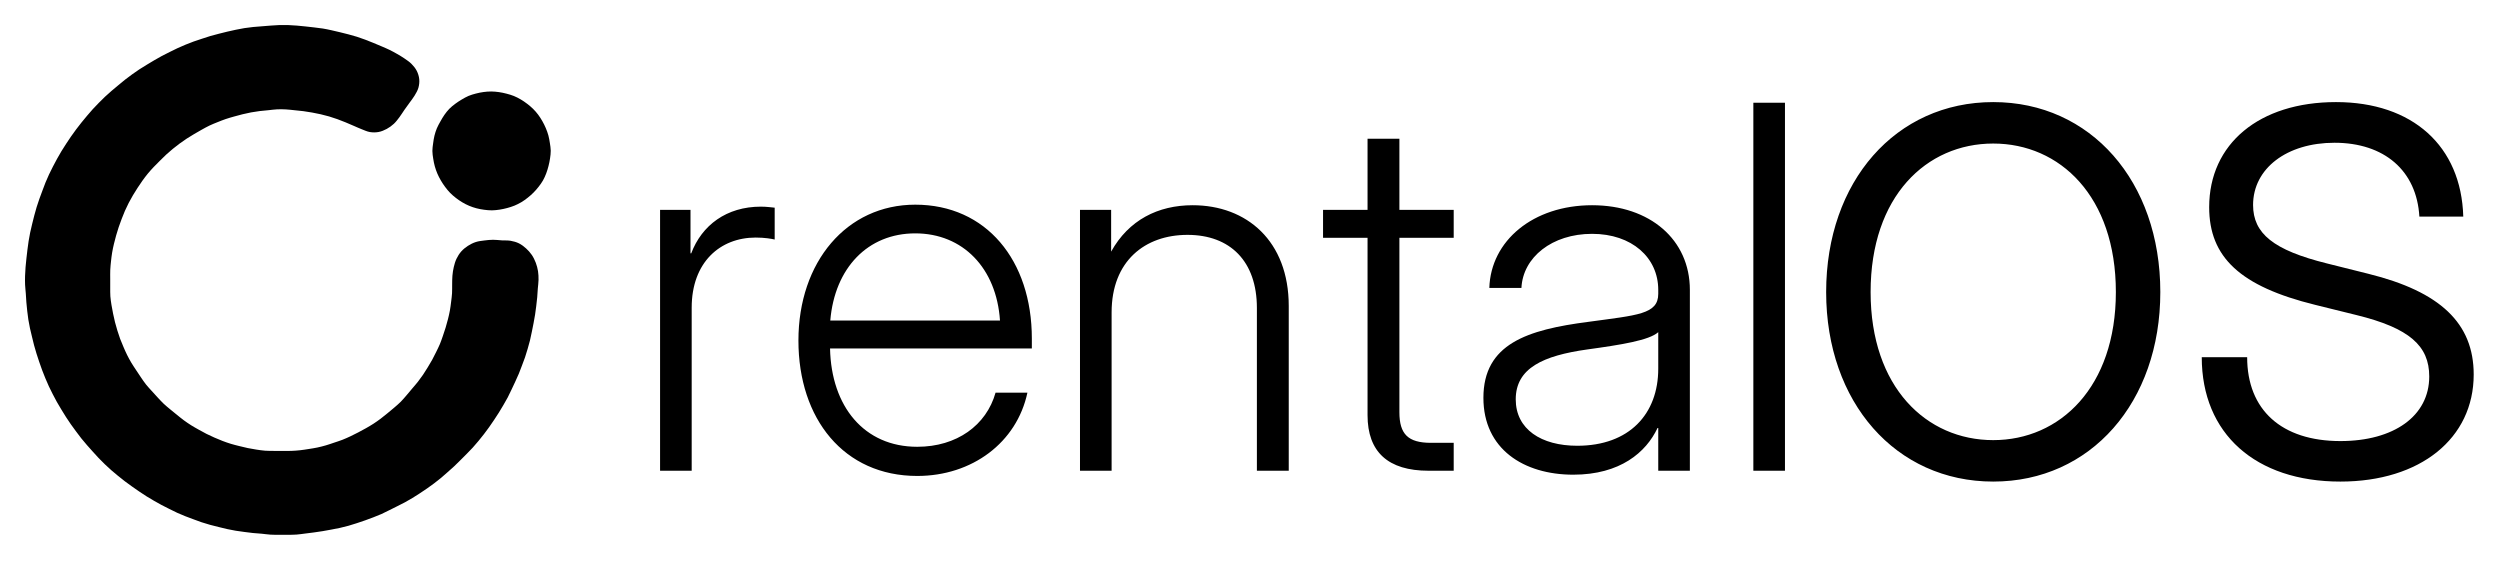
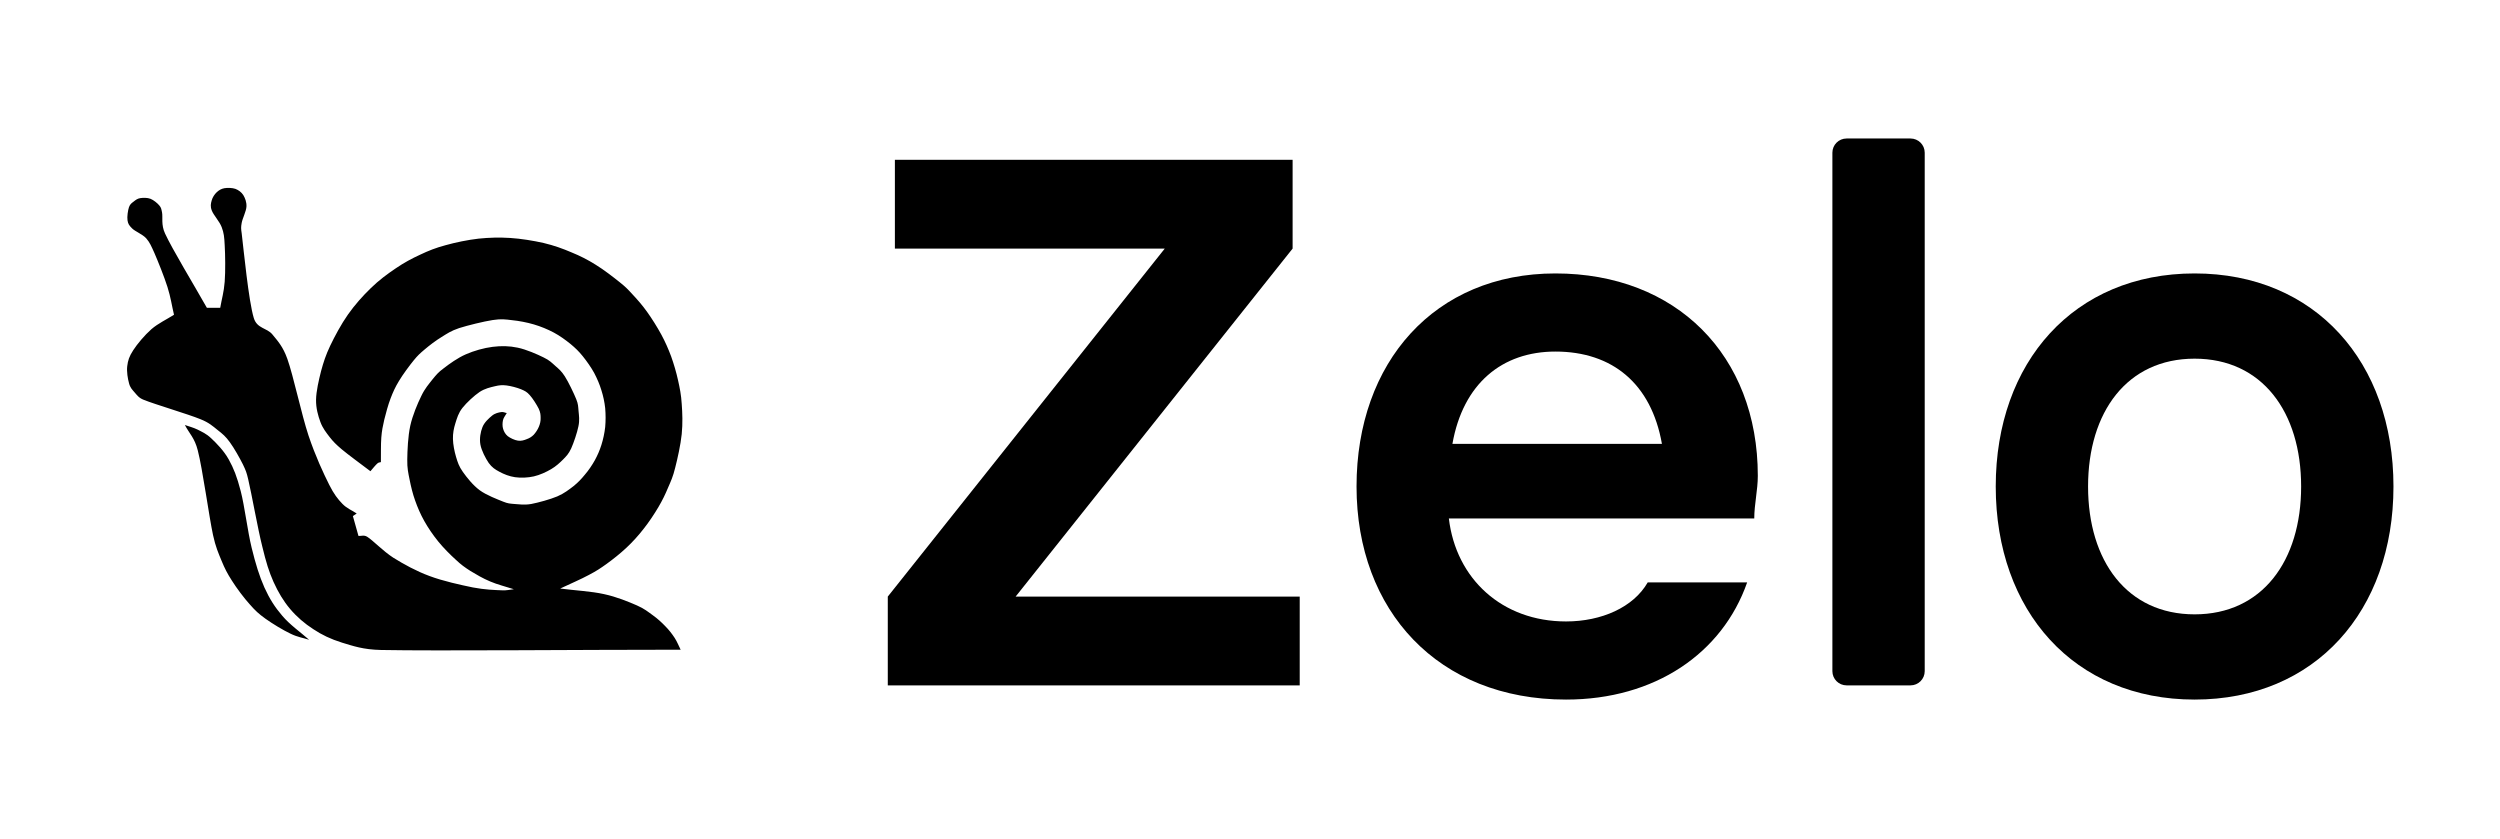
- <svg xmlns="http://www.w3.org/2000/svg" width="1996" height="448" viewBox="95 125 1996 448" role="img" aria-label="rentalOS" shape-rendering="geometricPrecision" text-rendering="geometricPrecision">
-   <g id="rentalos-icon" fill="#000000" fill-rule="evenodd" shape-rendering="geometricPrecision">
-     <path d="M 311.000 145.438 C 308.677 145.603 306.357 145.811 304.036 145.999 C 301.714 146.186 299.388 146.320 297.072 146.562 C 294.756 146.804 292.438 147.085 290.138 147.450 C 287.838 147.815 285.552 148.281 283.270 148.751 C 280.988 149.221 278.715 149.737 276.447 150.272 C 274.179 150.807 271.919 151.378 269.663 151.961 C 267.407 152.544 265.145 153.110 262.911 153.769 C 260.677 154.428 258.471 155.186 256.258 155.915 C 254.045 156.644 251.822 157.350 249.632 158.143 C 247.442 158.936 245.270 159.785 243.117 160.673 C 240.963 161.561 238.825 162.493 236.710 163.470 C 234.596 164.448 232.514 165.498 230.428 166.537 C 228.342 167.575 226.247 168.600 224.194 169.700 C 222.141 170.801 220.123 171.969 218.110 173.141 C 216.097 174.314 214.102 175.520 212.113 176.735 C 210.125 177.950 208.127 179.151 206.180 180.431 C 204.234 181.711 202.324 183.050 200.435 184.413 C 198.546 185.776 196.676 187.170 194.844 188.609 C 193.012 190.048 191.237 191.560 189.444 193.048 C 187.650 194.535 185.844 196.010 184.083 197.535 C 182.322 199.060 180.573 200.602 178.877 202.198 C 177.180 203.794 175.536 205.449 173.902 207.110 C 172.268 208.771 170.641 210.441 169.072 212.163 C 167.503 213.885 165.994 215.663 164.488 217.441 C 162.983 219.219 161.493 221.012 160.037 222.831 C 158.581 224.650 157.149 226.490 155.754 228.356 C 154.359 230.222 152.996 232.113 151.667 234.026 C 150.338 235.940 149.053 237.885 147.781 239.837 C 146.510 241.790 145.243 243.747 144.039 245.741 C 142.834 247.735 141.681 249.763 140.553 251.801 C 139.425 253.840 138.335 255.900 137.271 257.972 C 136.206 260.045 135.151 262.125 134.166 264.236 C 133.181 266.347 132.245 268.483 131.363 270.639 C 130.482 272.795 129.697 274.991 128.878 277.173 C 128.060 279.355 127.225 281.531 126.453 283.729 C 125.681 285.927 124.928 288.135 124.245 290.362 C 123.563 292.589 122.955 294.840 122.358 297.092 C 121.760 299.344 121.205 301.608 120.659 303.873 C 120.113 306.139 119.554 308.402 119.083 310.684 C 118.612 312.965 118.198 315.261 117.832 317.561 C 117.465 319.862 117.178 322.175 116.886 324.487 C 116.595 326.798 116.331 329.114 116.082 331.430 C 115.833 333.747 115.571 336.064 115.392 338.386 C 115.213 340.707 115.068 343.033 115.007 345.361 C 114.947 347.689 114.930 350.026 115.028 352.352 C 115.127 354.677 115.430 356.992 115.600 359.314 C 115.769 361.637 115.856 363.967 116.045 366.288 C 116.234 368.609 116.468 370.927 116.732 373.242 C 116.996 375.556 117.265 377.874 117.630 380.174 C 117.995 382.474 118.435 384.765 118.919 387.043 C 119.403 389.322 119.986 391.580 120.532 393.845 C 121.079 396.110 121.596 398.383 122.200 400.634 C 122.803 402.884 123.463 405.120 124.152 407.346 C 124.840 409.572 125.580 411.783 126.332 413.988 C 127.084 416.193 127.846 418.396 128.664 420.578 C 129.481 422.759 130.343 424.926 131.238 427.077 C 132.133 429.228 133.050 431.372 134.033 433.484 C 135.015 435.596 136.068 437.677 137.131 439.750 C 138.194 441.824 139.270 443.892 140.409 445.924 C 141.549 447.956 142.762 449.947 143.968 451.941 C 145.173 453.936 146.380 455.930 147.640 457.889 C 148.901 459.848 150.198 461.787 151.531 463.697 C 152.865 465.607 154.255 467.479 155.643 469.350 C 157.031 471.222 158.409 473.104 159.861 474.925 C 161.312 476.747 162.830 478.516 164.354 480.278 C 165.878 482.041 167.442 483.769 169.002 485.500 C 170.563 487.230 172.108 488.975 173.716 490.661 C 175.324 492.347 176.971 493.998 178.650 495.614 C 180.328 497.230 182.037 498.815 183.785 500.355 C 185.534 501.894 187.334 503.377 189.138 504.851 C 190.942 506.326 192.758 507.789 194.611 509.200 C 196.464 510.612 198.361 511.968 200.258 513.321 C 202.155 514.674 204.066 516.009 205.994 517.317 C 207.922 518.624 209.856 519.929 211.828 521.168 C 213.801 522.407 215.812 523.587 217.829 524.752 C 219.846 525.918 221.876 527.066 223.931 528.162 C 225.987 529.259 228.078 530.291 230.163 531.331 C 232.248 532.371 234.323 533.437 236.442 534.403 C 238.561 535.369 240.716 536.263 242.879 537.128 C 245.042 537.992 247.236 538.782 249.421 539.591 C 251.607 540.399 253.782 541.242 255.991 541.979 C 258.201 542.716 260.435 543.387 262.678 544.013 C 264.922 544.640 267.192 545.175 269.453 545.738 C 271.714 546.301 273.970 546.893 276.246 547.389 C 278.521 547.886 280.810 548.333 283.108 548.718 C 285.405 549.104 287.719 549.396 290.029 549.702 C 292.339 550.008 294.650 550.318 296.967 550.555 C 299.285 550.791 301.614 550.906 303.933 551.122 C 306.253 551.339 308.561 551.708 310.885 551.855 C 313.208 552.001 315.543 551.975 317.872 551.999 C 320.202 552.023 322.534 552.033 324.863 551.999 C 327.193 551.965 329.528 551.967 331.849 551.795 C 334.170 551.623 336.477 551.251 338.790 550.967 C 341.103 550.682 343.417 550.405 345.725 550.088 C 348.033 549.771 350.340 549.441 352.638 549.064 C 354.937 548.687 357.229 548.256 359.518 547.824 C 361.808 547.392 364.103 546.981 366.377 546.474 C 368.650 545.968 370.916 545.411 373.160 544.785 C 375.403 544.159 377.620 543.435 379.837 542.718 C 382.054 542.000 384.264 541.259 386.460 540.481 C 388.656 539.703 390.842 538.891 393.014 538.049 C 395.186 537.206 397.365 536.373 399.492 535.425 C 401.619 534.477 403.686 533.393 405.776 532.362 C 407.865 531.330 409.948 530.286 412.028 529.235 C 414.109 528.185 416.208 527.169 418.257 526.061 C 420.305 524.952 422.327 523.789 424.321 522.586 C 426.316 521.382 428.273 520.114 430.223 518.840 C 432.174 517.565 434.113 516.271 436.024 514.938 C 437.935 513.605 439.831 512.247 441.689 510.843 C 443.547 509.438 445.382 507.998 447.174 506.510 C 448.966 505.022 450.696 503.457 452.441 501.914 C 454.187 500.371 455.950 498.844 457.650 497.251 C 459.349 495.659 460.985 493.997 462.641 492.357 C 464.296 490.717 465.950 489.074 467.582 487.411 C 469.214 485.748 470.863 484.099 472.433 482.378 C 474.002 480.657 475.509 478.877 476.999 477.086 C 478.489 475.295 479.949 473.477 481.371 471.632 C 482.794 469.787 484.183 467.914 485.537 466.018 C 486.890 464.121 488.197 462.191 489.492 460.254 C 490.787 458.317 492.071 456.371 493.307 454.396 C 494.543 452.421 495.732 450.416 496.906 448.403 C 498.081 446.391 499.269 444.383 500.354 442.322 C 501.438 440.261 502.409 438.141 503.414 436.039 C 504.418 433.937 505.410 431.828 506.382 429.710 C 507.353 427.593 508.348 425.483 509.243 423.333 C 510.139 421.183 510.931 418.990 511.756 416.810 C 512.580 414.631 513.437 412.461 514.188 410.256 C 514.938 408.051 515.604 405.816 516.259 403.580 C 516.914 401.345 517.562 399.104 518.118 396.842 C 518.675 394.580 519.123 392.291 519.597 390.010 C 520.071 387.729 520.531 385.443 520.964 383.154 C 521.397 380.865 521.834 378.574 522.196 376.273 C 522.557 373.972 522.848 371.658 523.133 369.346 C 523.418 367.034 523.696 364.719 523.905 362.400 C 524.114 360.080 524.210 357.750 524.387 355.428 C 524.563 353.105 524.935 350.787 524.962 348.465 C 524.990 346.143 524.921 343.782 524.553 341.496 C 524.185 339.211 523.581 336.912 522.754 334.752 C 521.928 332.592 520.890 330.444 519.594 328.536 C 518.299 326.628 516.699 324.849 514.982 323.305 C 513.265 321.762 511.348 320.287 509.293 319.275 C 507.238 318.263 504.921 317.628 502.650 317.234 C 500.380 316.839 497.995 317.038 495.670 316.906 C 493.344 316.773 491.021 316.425 488.698 316.440 C 486.374 316.454 484.034 316.691 481.730 316.990 C 479.426 317.290 477.063 317.523 474.874 318.238 C 472.685 318.953 470.531 320.024 468.597 321.278 C 466.662 322.532 464.788 324.041 463.266 325.761 C 461.744 327.482 460.462 329.524 459.466 331.602 C 458.469 333.679 457.829 335.971 457.286 338.226 C 456.744 340.481 456.424 342.815 456.210 345.130 C 455.995 347.445 456.050 349.786 456.001 352.115 C 455.952 354.445 456.054 356.782 455.915 359.105 C 455.776 361.428 455.457 363.742 455.167 366.054 C 454.878 368.365 454.597 370.682 454.180 372.972 C 453.763 375.263 453.229 377.536 452.664 379.796 C 452.099 382.055 451.465 384.300 450.789 386.529 C 450.113 388.758 449.371 390.970 448.606 393.170 C 447.841 395.371 447.097 397.585 446.199 399.732 C 445.302 401.879 444.246 403.963 443.220 406.055 C 442.193 408.146 441.162 410.239 440.041 412.280 C 438.919 414.321 437.706 416.313 436.490 418.301 C 435.274 420.288 434.058 422.281 432.746 424.204 C 431.434 426.128 430.056 428.011 428.618 429.843 C 427.180 431.675 425.620 433.411 424.120 435.194 C 422.620 436.978 421.146 438.784 419.620 440.544 C 418.094 442.305 416.607 444.110 414.965 445.757 C 413.323 447.405 411.530 448.905 409.769 450.430 C 408.008 451.956 406.206 453.436 404.401 454.908 C 402.595 456.381 400.800 457.871 398.935 459.265 C 397.070 460.660 395.163 462.008 393.210 463.275 C 391.256 464.542 389.237 465.714 387.214 466.868 C 385.190 468.022 383.136 469.124 381.069 470.200 C 379.003 471.276 376.925 472.337 374.815 473.324 C 372.706 474.311 370.580 475.275 368.412 476.121 C 366.243 476.967 364.011 477.656 361.803 478.399 C 359.594 479.142 357.397 479.930 355.161 480.579 C 352.925 481.228 350.664 481.808 348.387 482.292 C 346.110 482.776 343.800 483.120 341.499 483.483 C 339.197 483.847 336.893 484.224 334.579 484.474 C 332.264 484.724 329.938 484.896 327.612 484.984 C 325.286 485.071 322.952 484.997 320.621 485.000 C 318.291 485.003 315.960 485.027 313.631 484.999 C 311.301 484.972 308.964 485.009 306.644 484.835 C 304.323 484.660 302.012 484.304 299.710 483.955 C 297.407 483.605 295.108 483.208 292.827 482.737 C 290.546 482.266 288.284 481.697 286.024 481.129 C 283.765 480.562 281.496 480.013 279.269 479.332 C 277.043 478.650 274.843 477.869 272.666 477.042 C 270.489 476.214 268.340 475.305 266.208 474.367 C 264.076 473.428 261.954 472.459 259.875 471.410 C 257.795 470.362 255.763 469.216 253.730 468.077 C 251.698 466.938 249.652 465.814 247.680 464.575 C 245.709 463.337 243.781 462.021 241.902 460.645 C 240.024 459.270 238.227 457.779 236.409 456.322 C 234.590 454.865 232.778 453.399 230.992 451.903 C 229.206 450.407 227.382 448.945 225.691 447.347 C 224.000 445.748 222.439 444.012 220.847 442.312 C 219.255 440.611 217.694 438.879 216.139 437.144 C 214.585 435.409 212.963 433.725 211.519 431.901 C 210.075 430.077 208.794 428.121 207.473 426.202 C 206.152 424.283 204.871 422.335 203.593 420.387 C 202.315 418.438 200.993 416.514 199.805 414.512 C 198.618 412.509 197.506 410.455 196.468 408.371 C 195.431 406.287 194.504 404.144 193.580 402.006 C 192.656 399.868 191.735 397.723 190.923 395.541 C 190.112 393.358 189.396 391.137 188.710 388.910 C 188.024 386.684 187.380 384.442 186.807 382.184 C 186.235 379.926 185.744 377.646 185.277 375.364 C 184.810 373.082 184.366 370.791 184.005 368.490 C 183.644 366.190 183.279 363.880 183.112 361.560 C 182.945 359.241 183.019 356.901 183.000 354.571 C 182.982 352.242 182.995 349.911 183.000 347.581 C 183.005 345.250 182.926 342.915 183.030 340.590 C 183.133 338.265 183.371 335.944 183.620 333.629 C 183.869 331.314 184.137 328.994 184.523 326.698 C 184.909 324.401 185.406 322.120 185.934 319.852 C 186.463 317.584 187.061 315.329 187.696 313.087 C 188.331 310.846 189.007 308.614 189.745 306.404 C 190.484 304.195 191.293 302.007 192.125 299.831 C 192.957 297.655 193.800 295.480 194.737 293.348 C 195.674 291.216 196.682 289.110 197.748 287.040 C 198.814 284.969 199.953 282.933 201.134 280.925 C 202.314 278.918 203.560 276.945 204.831 274.992 C 206.101 273.039 207.395 271.100 208.756 269.209 C 210.116 267.319 211.513 265.447 212.993 263.650 C 214.473 261.852 216.042 260.125 217.635 258.426 C 219.228 256.726 220.898 255.097 222.550 253.454 C 224.202 251.811 225.836 250.146 227.547 248.566 C 229.258 246.986 231.020 245.457 232.818 243.976 C 234.615 242.495 236.456 241.061 238.331 239.678 C 240.205 238.296 242.117 236.959 244.065 235.681 C 246.012 234.404 248.014 233.206 250.016 232.015 C 252.019 230.823 254.040 229.660 256.078 228.533 C 258.117 227.406 260.147 226.252 262.248 225.251 C 264.350 224.250 266.524 223.396 268.686 222.528 C 270.848 221.660 273.014 220.792 275.219 220.041 C 277.423 219.291 279.671 218.665 281.913 218.028 C 284.154 217.391 286.402 216.771 288.666 216.222 C 290.929 215.672 293.205 215.156 295.494 214.730 C 297.784 214.305 300.093 213.959 302.403 213.667 C 304.713 213.375 307.039 213.208 309.357 212.979 C 311.675 212.750 313.990 212.396 316.312 212.292 C 318.634 212.189 320.965 212.236 323.287 212.356 C 325.609 212.477 327.927 212.782 330.245 213.014 C 332.562 213.247 334.884 213.447 337.193 213.751 C 339.502 214.054 341.806 214.425 344.099 214.836 C 346.392 215.247 348.682 215.694 350.952 216.215 C 353.222 216.736 355.484 217.307 357.719 217.961 C 359.954 218.616 362.168 219.356 364.361 220.141 C 366.554 220.926 368.719 221.791 370.876 222.670 C 373.034 223.549 375.162 224.501 377.305 225.416 C 379.448 226.331 381.563 227.326 383.735 228.161 C 385.906 228.997 388.077 230.058 390.334 230.429 C 392.590 230.799 395.033 230.801 397.275 230.383 C 399.517 229.965 401.756 229.011 403.786 227.922 C 405.815 226.833 407.757 225.418 409.450 223.851 C 411.143 222.283 412.541 220.369 413.944 218.516 C 415.347 216.662 416.534 214.640 417.869 212.731 C 419.204 210.822 420.600 208.955 421.955 207.059 C 423.309 205.164 424.813 203.351 425.996 201.357 C 427.179 199.363 428.432 197.290 429.053 195.095 C 429.675 192.899 429.946 190.444 429.723 188.184 C 429.501 185.923 428.753 183.562 427.718 181.529 C 426.683 179.497 425.136 177.622 423.514 175.988 C 421.892 174.354 419.899 173.047 417.986 171.724 C 416.073 170.402 414.056 169.215 412.038 168.053 C 410.019 166.892 407.968 165.778 405.875 164.756 C 403.783 163.735 401.624 162.848 399.484 161.925 C 397.345 161.003 395.195 160.100 393.038 159.221 C 390.880 158.341 388.721 157.462 386.538 156.648 C 384.355 155.835 382.160 155.044 379.939 154.342 C 377.719 153.640 375.465 153.037 373.214 152.436 C 370.963 151.835 368.698 151.284 366.434 150.735 C 364.169 150.187 361.904 149.637 359.627 149.144 C 357.350 148.651 355.068 148.155 352.771 147.779 C 350.473 147.404 348.152 147.169 345.840 146.890 C 343.527 146.611 341.210 146.350 338.893 146.107 C 336.576 145.864 334.258 145.614 331.937 145.431 C 329.615 145.248 327.291 145.079 324.964 145.009 C 322.636 144.939 320.300 144.938 317.973 145.010 C 315.645 145.081 313.323 145.273 311.000 145.438 Z M 481.000 198.481 C 478.963 198.757 476.929 199.180 474.939 199.697 C 472.949 200.215 470.948 200.787 469.059 201.585 C 467.169 202.382 465.371 203.430 463.602 204.482 C 461.834 205.533 460.093 206.660 458.448 207.893 C 456.802 209.126 455.165 210.416 453.730 211.879 C 452.295 213.342 451.024 214.994 449.839 216.672 C 448.654 218.351 447.628 220.154 446.620 221.949 C 445.611 223.744 444.578 225.548 443.787 227.442 C 442.997 229.336 442.370 231.320 441.874 233.313 C 441.378 235.306 441.087 237.362 440.811 239.401 C 440.534 241.441 440.205 243.501 440.216 245.549 C 440.228 247.597 440.559 249.658 440.879 251.689 C 441.199 253.721 441.585 255.761 442.135 257.741 C 442.685 259.721 443.370 261.681 444.176 263.571 C 444.983 265.461 445.941 267.303 446.976 269.080 C 448.010 270.858 449.155 272.586 450.385 274.235 C 451.615 275.883 452.918 277.502 454.354 278.969 C 455.790 280.437 457.375 281.781 458.999 283.042 C 460.624 284.302 462.332 285.483 464.100 286.531 C 465.868 287.579 467.715 288.532 469.608 289.328 C 471.502 290.124 473.474 290.782 475.461 291.306 C 477.448 291.830 479.492 292.199 481.530 292.470 C 483.568 292.742 485.638 292.952 487.689 292.937 C 489.741 292.922 491.807 292.687 493.840 292.381 C 495.873 292.075 497.901 291.633 499.887 291.098 C 501.873 290.563 503.857 289.952 505.756 289.170 C 507.655 288.388 509.516 287.457 511.280 286.405 C 513.044 285.353 514.724 284.131 516.337 282.857 C 517.951 281.582 519.510 280.213 520.960 278.756 C 522.410 277.298 523.774 275.734 525.037 274.112 C 526.300 272.489 527.526 270.806 528.538 269.022 C 529.550 267.238 530.377 265.327 531.110 263.407 C 531.843 261.487 532.429 259.497 532.938 257.503 C 533.446 255.509 533.864 253.478 534.160 251.444 C 534.455 249.410 534.734 247.344 534.710 245.296 C 534.685 243.248 534.327 241.190 534.012 239.156 C 533.697 237.122 533.361 235.074 532.819 233.093 C 532.277 231.112 531.560 229.163 530.759 227.270 C 529.958 225.376 529.031 223.519 528.013 221.732 C 526.996 219.945 525.891 218.187 524.654 216.547 C 523.417 214.908 522.052 213.339 520.593 211.893 C 519.133 210.448 517.532 209.125 515.897 207.877 C 514.263 206.628 512.559 205.443 510.787 204.403 C 509.014 203.363 507.166 202.408 505.264 201.637 C 503.361 200.865 501.365 200.291 499.374 199.774 C 497.383 199.257 495.353 198.822 493.318 198.533 C 491.282 198.245 489.214 198.052 487.161 198.043 C 485.108 198.035 483.037 198.206 481.000 198.481 Z" />
+ <svg xmlns="http://www.w3.org/2000/svg" width="704" height="236" viewBox="0 0 704 236" fill="none" role="img" aria-labelledby="zelo-title zelo-desc">
+   <g id="zelo-icon" transform="translate(16 20) scale(0.3828)" shape-rendering="geometricPrecision">
+     <path fill="#000000" fill-rule="evenodd" d="M 86.2 179.3 C 84.6 172.5 83.8 166.5 81.4 158.9 C 79.0 151.3 74.4 139.9 71.8 133.9 C 69.5 128.8 68.4 126.1 65.7 123.0 C 62.9 120.0 57.6 118.0 55.4 115.8 C 53.2 113.6 52.4 112.5 52.0 109.8 C 51.6 107.2 52.3 102.4 53.1 100.1 C 53.9 97.8 55.3 97.0 56.7 95.9 C 58.1 94.8 59.4 93.8 61.4 93.5 C 63.5 93.2 66.6 93.1 68.9 94.0 C 71.2 94.9 74.0 97.2 75.4 98.9 C 76.8 100.5 76.9 101.6 77.4 104.0 C 78.1 107.5 76.6 113.1 79.6 119.5 C 85.0 131.2 100.1 156.0 110.4 174.2 L 120.2 174.2 C 121.3 167.8 122.9 162.7 123.5 155.0 C 124.1 147.3 123.9 134.9 123.5 128.2 C 123.2 122.1 122.9 119.1 121.3 114.9 C 119.7 110.6 115.2 105.9 114.0 102.6 C 112.8 99.5 113.3 97.5 113.9 95.3 C 114.5 93.0 116.0 90.7 117.6 89.2 C 119.2 87.7 121.0 86.6 123.3 86.2 C 125.6 85.8 129.1 85.9 131.4 86.7 C 133.7 87.6 135.8 89.1 137.2 91.3 C 138.5 93.5 139.7 96.4 139.5 99.8 C 139.3 103.2 136.6 108.4 136.0 111.7 C 135.4 115.0 135.5 116.0 136.0 119.4 C 137.4 131.1 141.1 169.3 144.9 181.7 C 147.3 189.6 154.5 188.8 158.6 193.8 C 162.7 198.8 166.4 202.8 169.6 211.8 C 174.0 224.1 180.0 252.6 185.1 268.0 C 190.3 283.5 196.2 296.0 200.4 304.4 C 203.8 311.2 206.7 314.9 210.1 318.4 C 213.5 321.9 217.1 323.1 220.6 325.5 L 217.8 327.4 L 221.9 342.0 C 224.0 342.2 225.8 341.1 228.3 342.6 C 232.6 345.3 239.9 353.1 247.5 358.0 C 255.2 362.8 264.4 367.9 274.2 371.5 C 284.0 375.2 297.3 378.1 306.1 379.9 C 315.0 381.6 322.3 381.8 327.3 382.0 C 331.3 382.2 333.2 381.5 336.2 381.2 C 330.4 379.3 324.1 377.8 318.8 375.5 C 313.5 373.3 308.6 370.4 304.3 367.8 C 300.1 365.1 297.4 363.2 293.5 359.5 C 289.5 355.9 284.4 350.8 280.6 346.1 C 276.7 341.3 273.1 336.0 270.3 331.0 C 267.5 326.0 265.4 321.1 263.6 316.0 C 261.8 311.0 260.5 305.6 259.5 300.5 C 258.5 295.5 257.7 292.3 257.8 285.7 C 257.9 279.1 258.3 268.8 260.0 261.0 C 261.7 253.3 265.3 244.8 268.1 239.1 C 270.8 233.4 273.7 230.3 276.4 226.8 C 279.2 223.4 280.6 221.6 284.7 218.6 C 288.7 215.5 294.9 211.0 300.9 208.4 C 306.8 205.8 314.2 203.7 320.6 202.9 C 327.0 202.1 332.8 202.2 339.0 203.5 C 345.3 204.8 353.5 208.4 358.1 210.7 C 362.5 212.8 364.2 214.7 366.8 217.0 C 369.4 219.3 371.2 220.7 373.7 224.6 C 376.3 228.6 380.4 237.2 382.1 241.4 C 383.6 245.1 383.5 246.7 383.8 250.1 C 384.1 253.4 384.7 256.8 383.7 261.4 C 382.8 266.0 380.2 273.6 378.4 277.6 C 376.5 281.7 374.9 283.2 372.5 285.7 C 370.0 288.2 367.2 290.8 363.6 292.9 C 360.0 295.0 355.3 297.2 350.9 298.2 C 346.5 299.2 341.3 299.4 337.1 298.8 C 332.9 298.2 328.9 296.6 325.6 294.8 C 322.4 293.1 320.1 291.6 317.7 288.3 C 315.4 284.9 312.4 279.2 311.6 274.8 C 310.8 270.4 311.7 265.5 313.1 262.0 C 314.5 258.4 317.9 255.4 320.2 253.5 C 322.4 251.7 325.0 251.2 326.8 250.9 C 328.6 250.6 329.6 251.4 331.0 251.6 C 330.0 253.4 328.6 255.0 328.2 256.9 C 327.8 258.8 327.7 261.3 328.3 263.2 C 328.9 265.2 329.9 267.1 331.7 268.6 C 333.5 270.0 336.9 271.6 339.2 271.9 C 341.5 272.3 343.8 271.6 345.7 270.8 C 347.7 270.1 349.3 269.1 350.8 267.6 C 352.2 266.1 353.8 263.7 354.6 261.7 C 355.5 259.6 356.0 257.4 355.9 255.2 C 355.9 253.0 355.8 251.2 354.5 248.4 C 353.1 245.6 350.1 240.8 347.9 238.4 C 345.8 236.0 344.3 235.3 341.5 234.1 C 338.6 232.9 334.0 231.7 330.8 231.3 C 327.6 230.9 325.5 231.1 322.2 231.9 C 318.9 232.7 315.0 233.5 311.0 236.1 C 307.0 238.8 301.4 244.0 298.4 247.8 C 295.4 251.6 294.4 255.3 293.2 259.1 C 292.0 262.9 291.3 266.6 291.4 270.7 C 291.5 274.8 292.5 279.9 293.7 283.9 C 294.9 287.9 295.8 290.8 298.7 294.9 C 301.6 299.0 306.1 304.7 311.1 308.4 C 316.0 312.0 324.2 315.1 328.4 316.8 C 331.9 318.2 333.2 318.2 336.6 318.5 C 340.0 318.7 343.7 319.4 349.0 318.5 C 354.2 317.5 363.0 315.1 368.2 312.9 C 373.3 310.7 376.8 307.9 380.2 305.3 C 383.5 302.6 385.8 300.2 388.4 297.0 C 391.1 293.9 393.8 289.9 395.8 286.3 C 397.8 282.6 399.3 279.2 400.6 275.1 C 401.9 271.0 402.9 266.4 403.4 261.9 C 403.8 257.4 403.8 252.6 403.4 248.0 C 402.9 243.5 402.0 239.2 400.6 234.8 C 399.3 230.5 397.5 226.3 395.3 222.1 C 393.0 217.9 389.8 213.4 386.9 209.8 C 384.0 206.2 381.4 203.7 377.9 200.8 C 374.3 197.9 370.1 194.8 365.6 192.4 C 361.1 190.0 356.0 187.9 350.9 186.4 C 345.8 184.9 340.0 183.8 335.0 183.3 C 329.9 182.7 327.0 182.2 320.6 183.2 C 314.1 184.2 302.3 187.1 296.0 189.1 C 289.8 191.2 287.2 193.1 283.0 195.7 C 278.7 198.3 273.9 202.0 270.5 204.9 C 267.1 207.8 265.6 209.1 262.5 212.9 C 259.4 216.7 254.5 223.3 251.7 228.0 C 248.9 232.6 247.3 236.2 245.5 240.9 C 243.7 245.6 242.1 251.6 240.9 256.4 C 239.8 261.2 239.1 264.5 238.7 269.7 C 238.3 274.9 238.5 281.7 238.4 287.7 C 237.6 288.0 236.8 287.8 235.9 288.6 C 234.6 289.7 232.4 292.4 230.7 294.4 C 223.6 289.0 214.5 282.4 209.5 278.2 C 205.3 274.6 203.4 272.7 200.8 269.4 C 198.2 266.0 195.6 262.8 193.9 258.2 C 192.2 253.6 190.6 248.0 190.7 241.8 C 190.8 235.6 192.7 227.4 194.4 220.7 C 196.2 214.1 197.8 209.1 201.1 202.1 C 204.4 195.2 209.2 186.2 214.2 179.1 C 219.2 172.0 225.1 165.4 231.0 159.7 C 236.8 154.0 243.3 149.2 249.4 145.1 C 255.4 141.0 261.2 137.9 267.3 135.1 C 273.4 132.2 278.9 130.0 286.1 128.1 C 293.2 126.1 302.4 124.2 310.3 123.3 C 318.2 122.5 325.5 122.3 333.5 122.8 C 341.4 123.3 350.6 124.8 358.1 126.5 C 365.7 128.3 372.3 130.7 378.6 133.4 C 385.0 136.0 390.5 138.8 396.4 142.5 C 402.3 146.1 409.5 151.7 414.0 155.3 C 418.5 158.9 420.0 160.5 423.3 164.1 C 426.7 167.7 430.6 172.1 434.1 177.0 C 437.7 182.0 441.7 188.4 444.7 193.9 C 447.6 199.3 449.8 204.3 451.9 209.9 C 453.9 215.5 455.7 221.6 457.0 227.5 C 458.3 233.3 459.3 238.3 459.7 244.9 C 460.2 251.5 460.5 259.2 459.7 267.1 C 458.9 274.9 456.6 285.2 454.9 291.8 C 453.3 298.4 451.7 301.8 449.6 306.6 C 447.6 311.4 445.6 315.6 442.6 320.7 C 439.6 325.8 435.5 332.0 431.5 337.0 C 427.6 342.0 423.5 346.5 418.9 350.8 C 414.4 355.0 409.0 359.3 404.4 362.6 C 399.8 365.9 397.1 367.7 391.4 370.7 C 385.7 373.8 377.3 377.4 370.3 380.7 C 381.0 382.1 393.1 382.7 402.5 384.8 C 411.9 386.8 420.7 390.5 426.7 393.1 C 432.4 395.6 435.0 397.9 438.5 400.4 C 442.0 402.9 444.9 405.6 447.6 408.4 C 450.3 411.1 452.6 414.1 454.5 417.0 C 456.4 419.9 457.4 422.8 458.9 425.7 C 385.4 425.7 280.0 426.7 238.5 425.9 C 225.3 425.6 218.1 423.0 209.8 420.5 C 201.5 417.9 195.0 414.8 188.7 410.6 C 182.3 406.5 176.5 401.5 171.6 395.7 C 166.7 389.9 162.9 383.5 159.4 375.8 C 156.0 368.1 154.0 361.6 151.1 349.6 C 147.9 337.0 143.2 310.5 140.8 300.4 C 139.6 295.3 139.1 294.0 136.9 289.4 C 134.6 284.8 130.4 277.3 127.3 273.1 C 124.3 268.9 121.9 266.9 118.3 264.1 C 114.7 261.2 111.9 258.6 105.6 256.1 C 96.6 252.4 72.1 245.2 64.0 241.9 C 60.3 240.5 59.0 238.4 57.2 236.4 C 55.4 234.3 53.9 232.9 53.1 229.6 C 52.2 226.4 51.3 221.1 51.8 217.1 C 52.3 213.0 53.2 210.0 56.2 205.4 C 59.1 200.9 64.6 194.3 69.6 189.9 C 74.6 185.6 80.7 182.8 86.2 179.3 Z M 94.2 260.4 C 97.3 261.5 100.3 262.2 103.6 263.8 C 106.8 265.5 109.8 266.6 113.7 270.3 C 117.5 273.9 122.9 279.3 126.5 285.8 C 130.1 292.3 132.5 298.3 135.3 309.1 C 138.1 319.9 140.4 338.8 143.3 350.6 C 146.2 362.5 149.0 371.6 152.7 379.9 C 156.5 388.3 160.4 394.4 165.9 400.8 C 171.4 407.3 179.0 412.6 185.6 418.4 C 181.0 416.9 177.2 416.5 171.9 413.9 C 166.6 411.4 158.5 406.5 153.5 402.9 C 148.5 399.3 146.0 397.0 141.9 392.3 C 137.7 387.7 132.2 380.3 128.8 374.9 C 125.4 369.6 123.5 365.9 121.2 360.3 C 118.9 354.7 116.8 350.1 114.9 341.3 C 112.0 327.8 107.2 292.6 103.7 279.1 C 101.4 269.9 97.4 266.6 94.2 260.4 Z" />
  </g>
-   <g id="rentalos-rental" fill="#000000" fill-rule="evenodd" shape-rendering="geometricPrecision">
-     <path d="M 622.0 500.835 L 647.244 500.835 L 647.244 370.641 C 647.244 334.354 669.963 314.664 698.362 314.664 C 705.619 314.664 711.173 315.673 713.508 316.241 L 713.508 290.809 C 710.983 290.619 707.386 289.988 702.464 289.988 C 675.075 289.988 655.321 304.819 646.865 327.285 L 646.297 327.285 L 646.297 292.576 L 622.0 292.576 L 622.0 500.835 Z M 827.317 505.0 C 871.114 505.0 906.771 478.368 915.291 438.483 L 889.858 438.483 C 882.537 464.547 858.871 481.713 827.317 481.713 C 784.908 481.713 758.654 449.527 757.708 403.205 L 918.825 403.205 L 918.825 395.317 C 918.825 332.776 882.348 288.41 825.739 288.41 C 771.087 288.41 732.464 333.975 732.464 396.895 C 732.464 459.435 768.752 505.0 827.317 505.0 Z M 757.897 380.928 C 761.431 338.898 787.874 311.319 825.739 311.319 C 863.794 311.319 890.615 339.087 893.392 380.928 L 757.897 380.928 Z M 982.509 374.428 C 982.509 333.407 1009.141 312.518 1043.094 312.518 C 1077.173 312.518 1098.503 333.596 1098.503 370.894 L 1098.503 500.835 L 1123.936 500.835 L 1123.936 369.316 C 1123.936 317.44 1090.425 288.852 1047.196 288.852 C 1019.617 288.852 996.141 300.654 982.131 325.897 L 982.131 292.576 L 957.266 292.576 L 957.266 500.835 L 982.509 500.835 L 982.509 374.428 Z M 1255.637 292.576 L 1212.281 292.576 L 1212.281 235.778 L 1186.848 235.778 L 1186.848 292.576 L 1151.318 292.576 L 1151.318 314.853 L 1186.848 314.853 L 1186.848 456.469 C 1186.848 485.815 1203.193 500.835 1235.568 500.835 L 1255.637 500.835 L 1255.637 478.557 L 1237.524 478.557 C 1219.16 478.557 1212.281 471.615 1212.281 454.071 L 1212.281 314.853 L 1255.637 314.853 L 1255.637 292.576 Z M 1351.104 503.99 C 1388.591 503.99 1409.291 486.067 1418.378 466.693 L 1418.946 466.693 L 1418.946 500.835 L 1444.19 500.835 L 1444.19 356.442 C 1444.19 316.431 1412.446 288.852 1366.124 288.852 C 1318.982 288.852 1285.219 317.251 1284.083 354.864 L 1309.705 354.864 C 1310.904 330.441 1334.128 311.698 1366.124 311.698 C 1397.868 311.698 1418.946 330.63 1418.946 356.442 L 1418.946 359.597 C 1418.946 376.006 1402.223 376.573 1363.348 381.938 C 1314.438 388.249 1279.35 399.482 1279.35 442.648 C 1279.35 483.48 1311.472 503.99 1351.104 503.99 Z M 1354.26 480.892 C 1325.482 480.892 1305.161 467.703 1305.161 443.848 C 1305.161 418.793 1327.249 408.948 1362.149 404.026 C 1389.601 400.239 1411.689 396.705 1418.946 390.205 L 1418.946 419.361 C 1418.946 455.46 1395.912 480.892 1354.26 480.892 Z M 1520.118 207.0 L 1494.874 207.0 L 1494.874 500.835 L 1520.118 500.835 L 1520.118 207.0 Z" />
-   </g>
-   <g transform="translate(10 0)">
-     <g id="rentalos-os" fill="#000000" fill-rule="evenodd" shape-rendering="geometricPrecision">
-       <path d="M 1676.399 509.492 C 1754.194 509.492 1809.798 446.26 1809.798 358.189 C 1809.798 269.74 1754.194 206.508 1676.399 206.508 C 1598.604 206.508 1543.0 269.74 1543.0 358.189 C 1543.0 446.26 1598.604 509.492 1676.399 509.492 Z M 1676.399 476.395 C 1623.002 476.395 1578.493 434.219 1578.493 358.189 C 1578.493 281.718 1623.002 239.605 1676.399 239.605 C 1729.607 239.605 1774.305 281.718 1774.305 358.189 C 1774.305 434.219 1729.607 476.395 1676.399 476.395 Z M 1953.583 509.492 C 2017.446 509.492 2060.0 475.008 2060.0 424.006 C 2060.0 383.028 2033.207 357.811 1976.027 343.626 L 1942.74 335.305 C 1900.186 324.713 1883.858 311.474 1883.858 288.653 C 1883.858 259.464 1910.84 238.975 1948.855 238.975 C 1988.635 238.975 2014.483 261.229 2016.626 297.92 L 2051.678 297.92 C 2050.102 241.56 2011.142 206.508 1950.053 206.508 C 1888.775 206.508 1848.806 239.794 1848.806 290.418 C 1848.806 330.387 1873.582 353.65 1933.473 368.402 L 1966.381 376.535 C 2008.746 386.937 2024.507 401.121 2024.507 425.582 C 2024.507 457.104 1996.327 477.151 1953.583 477.151 C 1906.49 477.151 1879.13 452.186 1879.13 410.2 L 1842.88 410.2 C 1842.88 471.288 1885.812 509.492 1953.583 509.492 Z" />
+   <g transform="translate(242 9)">
+     <g id="zelo-wordmark" fill="#000000" fill-rule="evenodd" shape-rendering="geometricPrecision">
+       <path d="M 10 36 H 122 V 61 L 44 159 H 124 V 184 H 8 V 159 L 86 61 H 10 Z" />
+       <path d="M 196 68 C 162 68 140 93 140 128 C 140 163 163 188 199 188 C 224 188 243 175 250 155 H 222 C 218 162 209 166 199 166 C 181 166 168 154 166 137 H 252 C 252 133 253 129 253 125 C 253 91 230 68 196 68 Z M 167 116 C 170 99 181 90 196 90 C 212 90 223 99 226 116 Z" />
+       <rect x="274" y="30" width="26" height="154" rx="4" />
+       <path d="M 376 68 C 342 68 320 93 320 128 C 320 163 342 188 376 188 C 410 188 432 163 432 128 C 432 93 410 68 376 68 Z M 376 92 C 395 92 406 107 406 128 C 406 149 395 164 376 164 C 357 164 346 149 346 128 C 346 107 357 92 376 92 Z" />
    </g>
  </g>
</svg>
